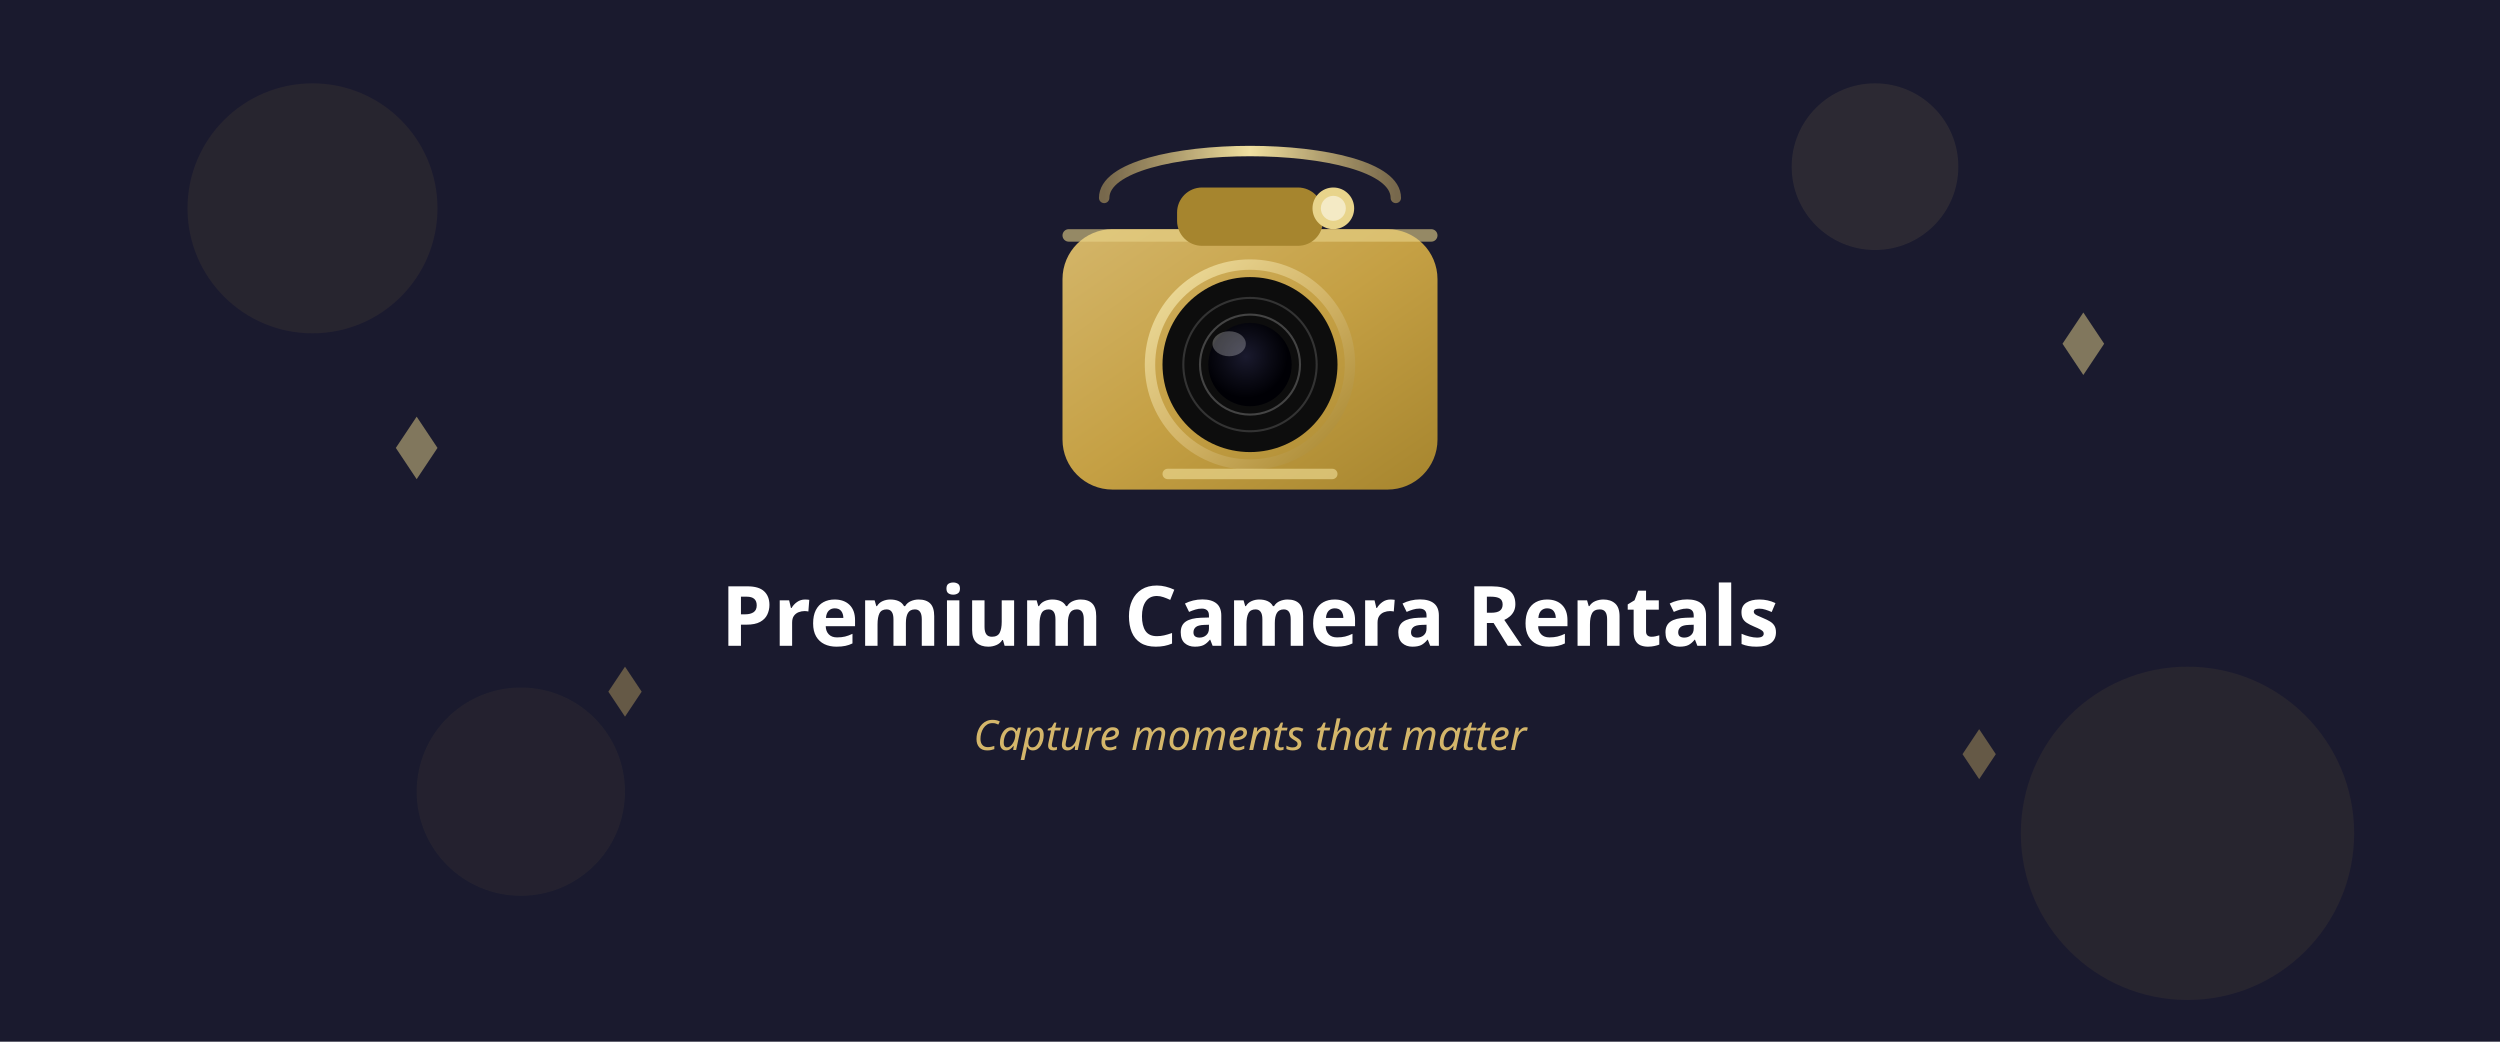
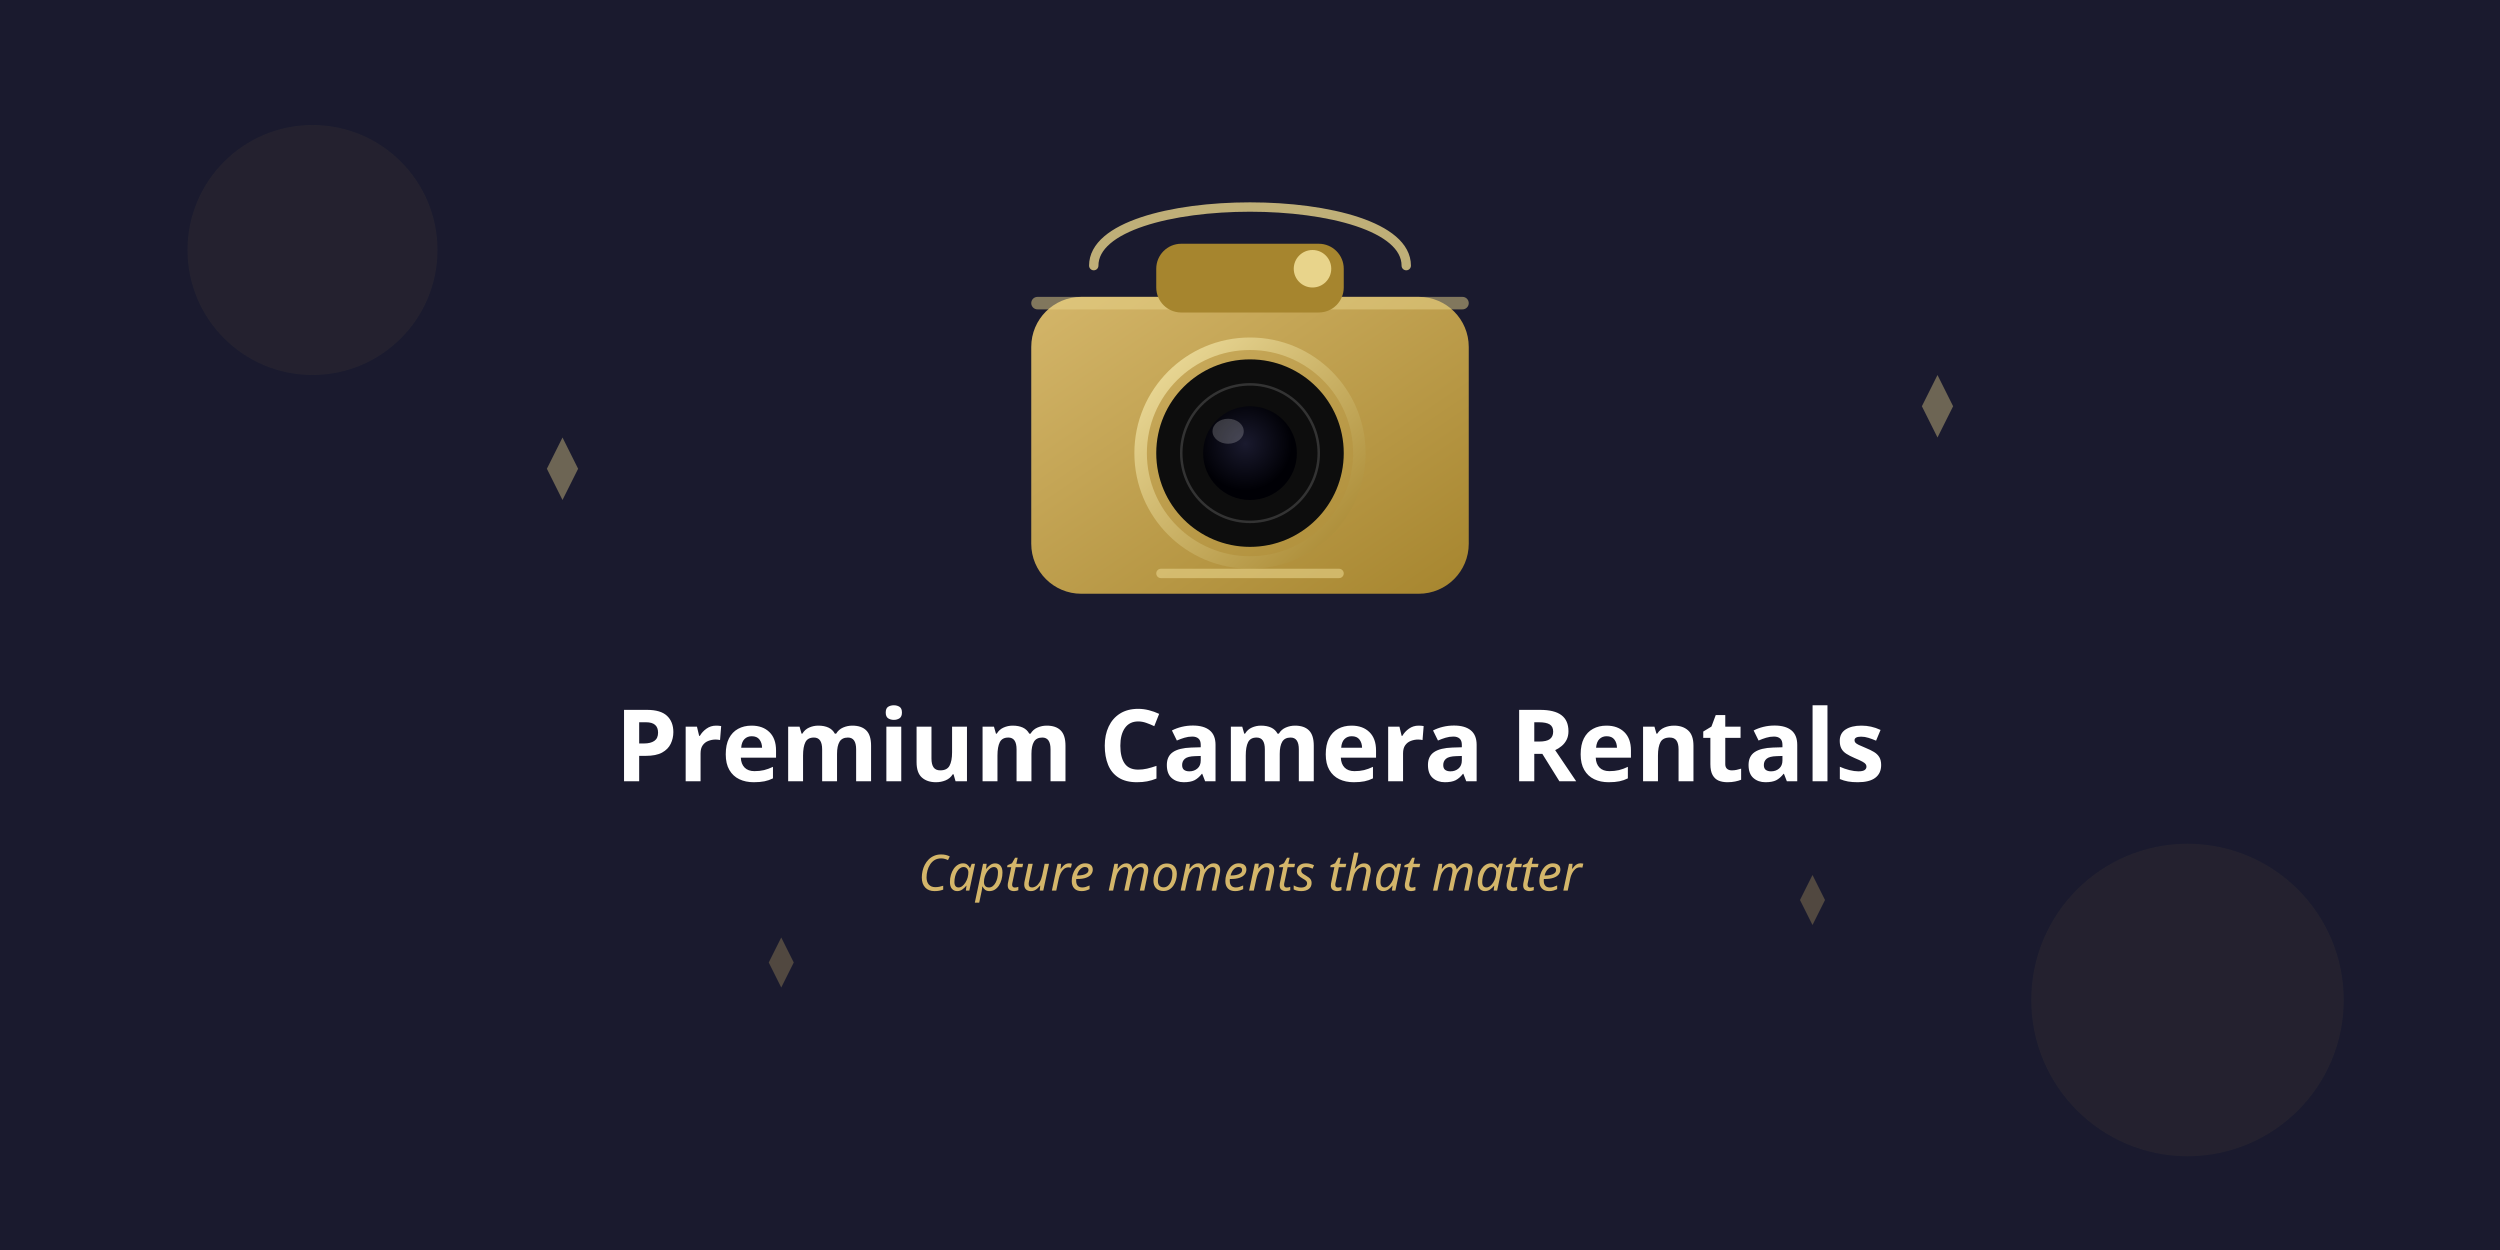
- <svg xmlns="http://www.w3.org/2000/svg" viewBox="0 0 1200 500" fill="none">
+ <svg xmlns="http://www.w3.org/2000/svg" viewBox="0 0 800 400" fill="none" preserveAspectRatio="xMidYMid meet">
  <defs>
-     <linearGradient id="bg1" x1="0" y1="0" x2="1200" y2="500">
+     <linearGradient id="bg1" x1="0" y1="0" x2="800" y2="400">
      <stop offset="0%" stop-color="#1a1a2e" />
      <stop offset="50%" stop-color="#16213e" />
      <stop offset="100%" stop-color="#0f3460" />
    </linearGradient>
-     <linearGradient id="bodyGrad" x1="0" y1="0" x2="1" y2="1">
+     <linearGradient id="bodyGrad1" x1="0" y1="0" x2="1" y2="1">
      <stop offset="0%" stop-color="#D4B66A" />
-       <stop offset="50%" stop-color="#C5A044" />
      <stop offset="100%" stop-color="#A6852E" />
    </linearGradient>
-     <linearGradient id="lensGrad" x1="0" y1="0" x2="1" y2="1">
+     <linearGradient id="lensGrad1" x1="0" y1="0" x2="1" y2="1">
      <stop offset="0%" stop-color="#F0E0A0" />
-       <stop offset="50%" stop-color="#D4B66A" />
      <stop offset="100%" stop-color="#A6852E" />
    </linearGradient>
-     <linearGradient id="haloGrad" x1="0" y1="0" x2="1" y2="0">
-       <stop offset="0%" stop-color="#D4B66A" stop-opacity="0.5" />
-       <stop offset="50%" stop-color="#F0E0A0" stop-opacity="1" />
-       <stop offset="100%" stop-color="#D4B66A" stop-opacity="0.5" />
-     </linearGradient>
-     <radialGradient id="glassGrad" cx="45%" cy="40%">
+     <radialGradient id="glass1" cx="45%" cy="40%">
      <stop offset="0%" stop-color="#1a1a2e" />
-       <stop offset="60%" stop-color="#0a0a14" />
      <stop offset="100%" stop-color="#000005" />
    </radialGradient>
  </defs>
-   <rect width="1200" height="500" fill="url(#bg1)" />
-   <circle cx="150" cy="100" r="60" fill="#C5A044" opacity="0.08" />
-   <circle cx="1050" cy="400" r="80" fill="#C5A044" opacity="0.08" />
-   <circle cx="900" cy="80" r="40" fill="#D4B66A" opacity="0.1" />
-   <circle cx="250" cy="380" r="50" fill="#C5A044" opacity="0.06" />
-   <path d="M530 95 C530 65, 670 65, 670 95" stroke="url(#haloGrad)" stroke-width="5" stroke-linecap="round" fill="none" />
-   <rect x="510" y="110" width="180" height="125" rx="24" fill="url(#bodyGrad)" />
-   <rect x="510" y="110" width="180" height="6" rx="3" fill="#E8D48B" opacity="0.6" />
-   <rect x="565" y="90" width="70" height="28" rx="12" fill="#A6852E" />
-   <circle cx="640" cy="100" r="10" fill="#E8D48B" />
-   <circle cx="640" cy="100" r="6" fill="white" opacity="0.5" />
-   <circle cx="600" cy="175" r="48" fill="none" stroke="url(#lensGrad)" stroke-width="5" />
-   <circle cx="600" cy="175" r="42" fill="#0D0D0D" />
-   <circle cx="600" cy="175" r="32" fill="none" stroke="#333" stroke-width="1" />
-   <circle cx="600" cy="175" r="24" fill="none" stroke="#444" stroke-width="1" />
-   <circle cx="600" cy="175" r="20" fill="url(#glassGrad)" />
-   <ellipse cx="590" cy="165" rx="8" ry="6" fill="white" opacity="0.25" />
-   <rect x="558" y="225" width="84" height="5" rx="2.5" fill="#E8D48B" opacity="0.7" />
-   <text x="600" y="310" text-anchor="middle" font-family="system-ui, sans-serif" font-size="40" font-weight="700" fill="white">Premium Camera Rentals</text>
-   <text x="600" y="360" text-anchor="middle" font-family="system-ui, sans-serif" font-size="20" fill="#D4B66A" font-style="italic">Capture moments that matter</text>
-   <path d="M200 200 L210 215 L200 230 L190 215 Z" fill="#E8D48B" opacity="0.5" />
-   <path d="M1000 150 L1010 165 L1000 180 L990 165 Z" fill="#E8D48B" opacity="0.5" />
-   <path d="M300 320 L308 332 L300 344 L292 332 Z" fill="#D4B66A" opacity="0.4" />
-   <path d="M950 350 L958 362 L950 374 L942 362 Z" fill="#D4B66A" opacity="0.4" />
+   <rect width="800" height="400" fill="url(#bg1)" />
+   <circle cx="100" cy="80" r="40" fill="#C5A044" opacity="0.06" />
+   <circle cx="700" cy="320" r="50" fill="#C5A044" opacity="0.06" />
+   <path d="M350 85 C350 60, 450 60, 450 85" stroke="#E8D48B" stroke-width="3" stroke-linecap="round" fill="none" opacity="0.8" />
+   <rect x="330" y="95" width="140" height="95" rx="16" fill="url(#bodyGrad1)" />
+   <rect x="330" y="95" width="140" height="4" rx="2" fill="#E8D48B" opacity="0.5" />
+   <rect x="370" y="78" width="60" height="22" rx="8" fill="#A6852E" />
+   <circle cx="420" cy="86" r="6" fill="#E8D48B" />
+   <circle cx="400" cy="145" r="35" fill="none" stroke="url(#lensGrad1)" stroke-width="4" />
+   <circle cx="400" cy="145" r="30" fill="#0D0D0D" />
+   <circle cx="400" cy="145" r="22" fill="none" stroke="#333" stroke-width="0.8" />
+   <circle cx="400" cy="145" r="15" fill="url(#glass1)" />
+   <ellipse cx="393" cy="138" rx="5" ry="4" fill="white" opacity="0.2" />
+   <rect x="370" y="182" width="60" height="3" rx="1.5" fill="#E8D48B" opacity="0.6" />
+   <text x="400" y="250" text-anchor="middle" font-family="system-ui, sans-serif" font-size="32" font-weight="700" fill="white">Premium Camera Rentals</text>
+   <text x="400" y="285" text-anchor="middle" font-family="system-ui, sans-serif" font-size="16" fill="#D4B66A" font-style="italic">Capture moments that matter</text>
+   <path d="M180 140 L185 150 L180 160 L175 150 Z" fill="#E8D48B" opacity="0.4" />
+   <path d="M620 120 L625 130 L620 140 L615 130 Z" fill="#E8D48B" opacity="0.4" />
+   <path d="M250 300 L254 308 L250 316 L246 308 Z" fill="#D4B66A" opacity="0.3" />
+   <path d="M580 280 L584 288 L580 296 L576 288 Z" fill="#D4B66A" opacity="0.3" />
</svg>
